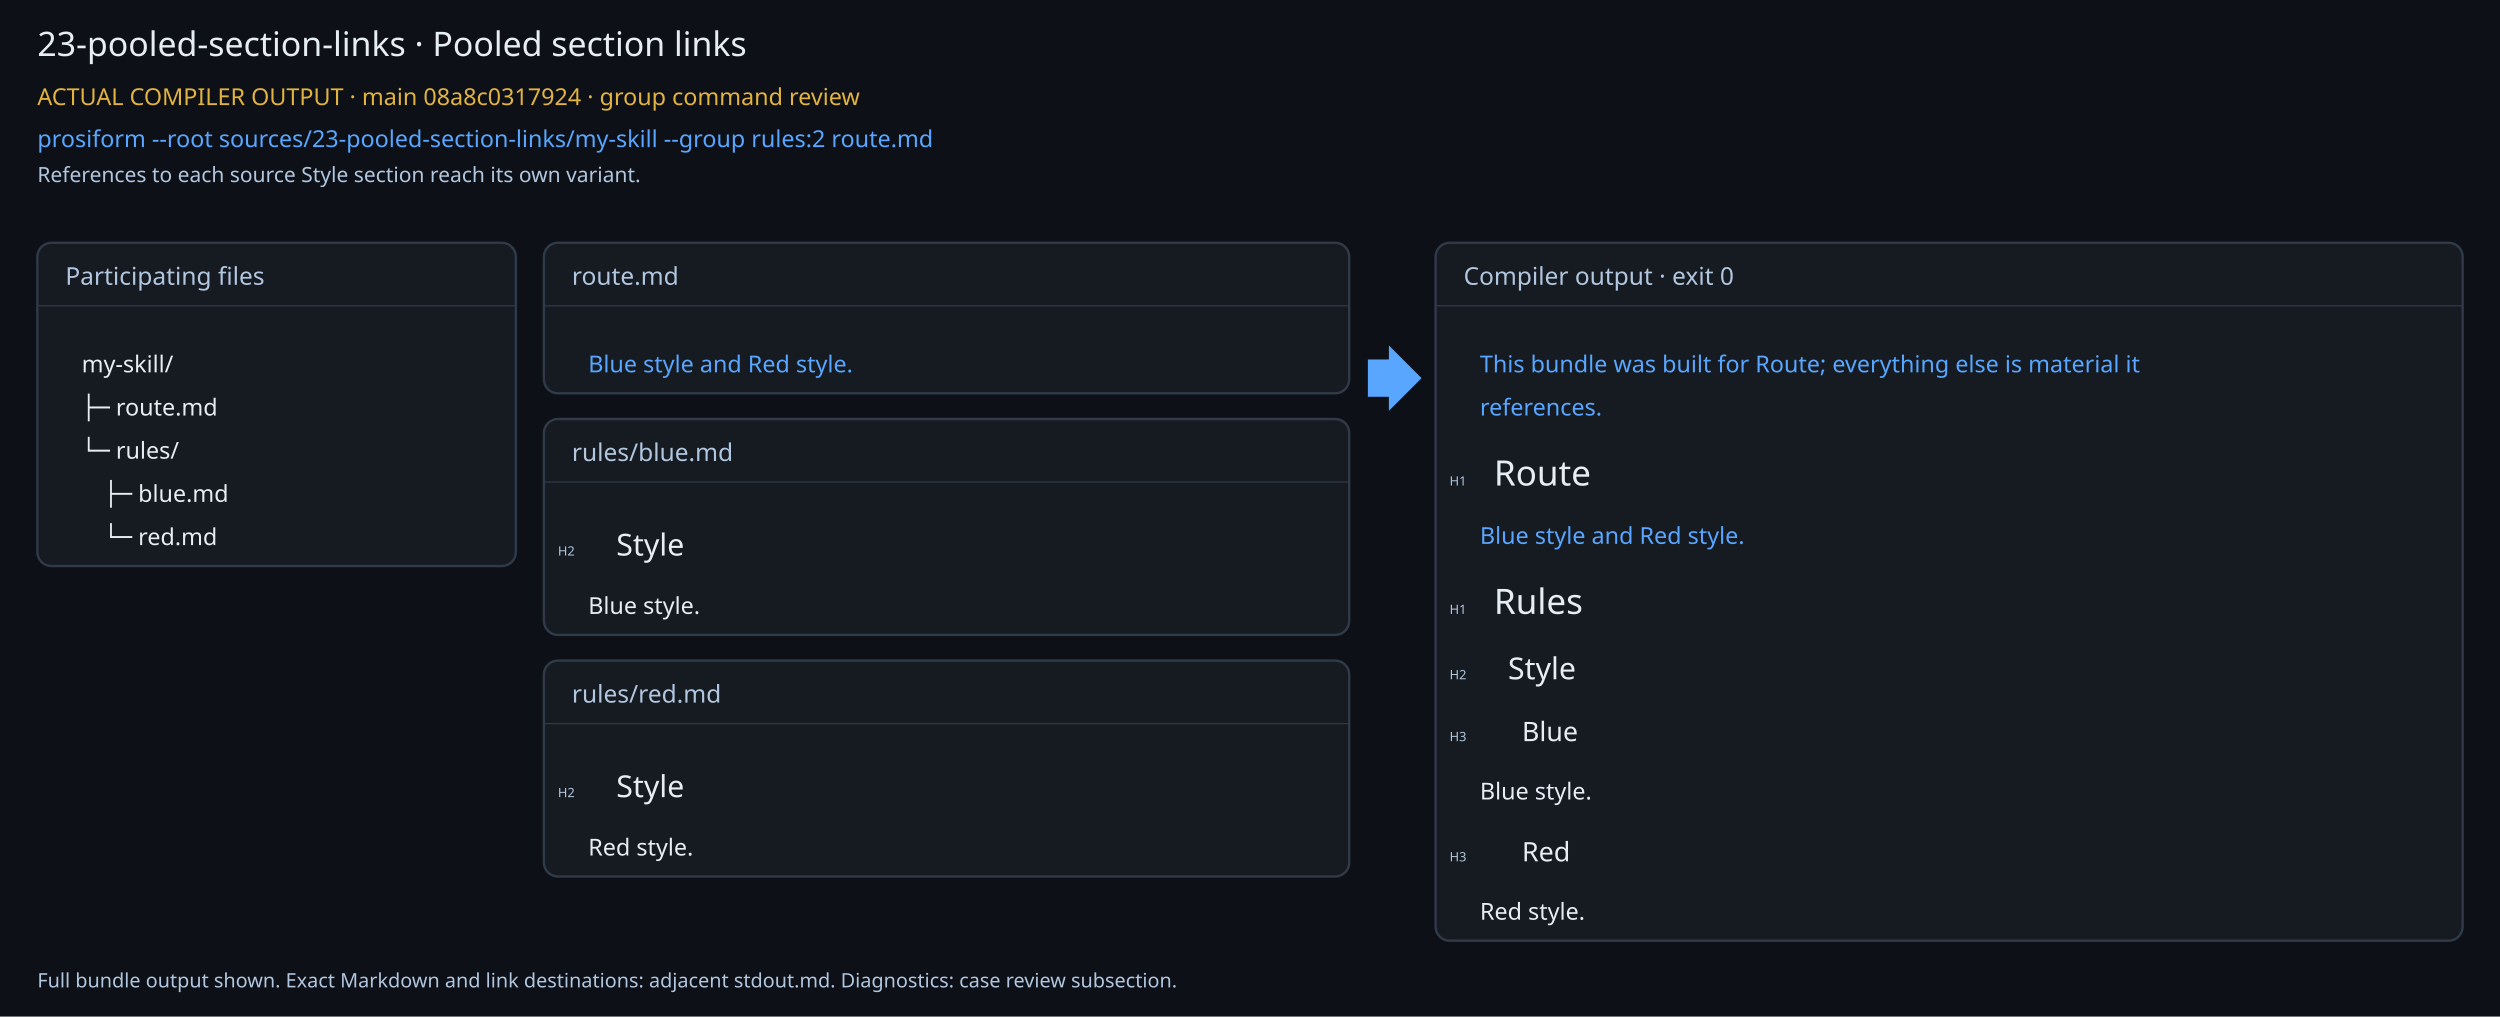
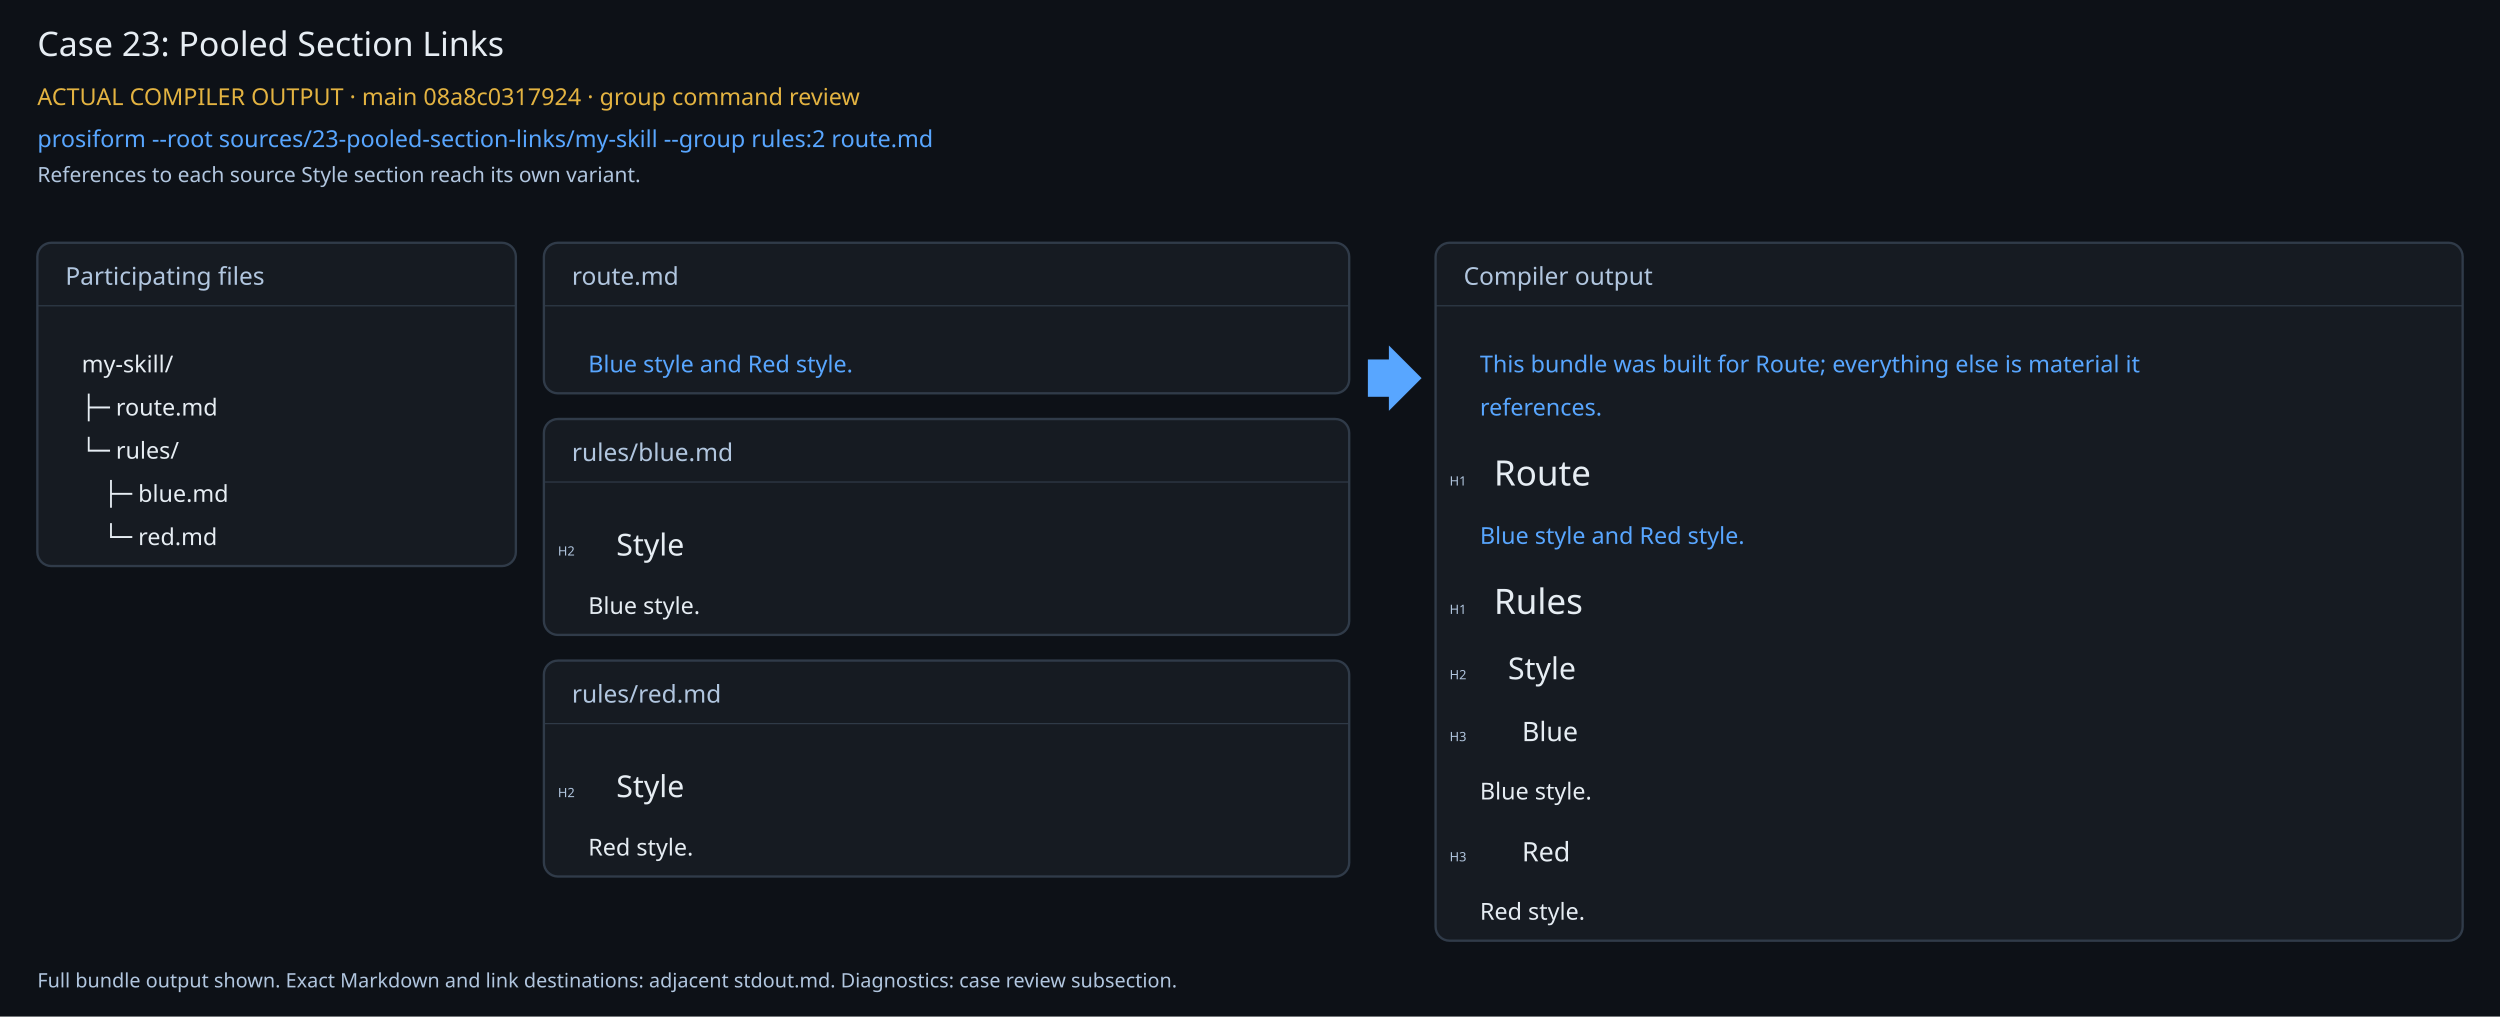
<svg xmlns="http://www.w3.org/2000/svg" width="2142" height="871" viewBox="0 0 2142 871" role="img" aria-labelledby="title desc">
  <rect width="2142" height="871" fill="#0d1117" />
  <g font-family="IBM Plex Mono" xml:space="preserve">
-     <text x="32" y="48" font-size="29" fill="#e6edf3" font-weight="400">23-pooled-section-links · Pooled section links</text>
+     <text x="32" y="48" font-size="29" fill="#e6edf3" font-weight="400">Case 23: Pooled Section Links</text>
    <text x="32" y="90" font-size="20" fill="#e3b341" font-weight="400">ACTUAL COMPILER OUTPUT · main 08a8c0317924 · group command review</text>
    <text x="32" y="126" font-size="20" fill="#58a6ff" font-weight="400">prosiform --root sources/23-pooled-section-links/my-skill --group rules:2 route.md</text>
    <text x="32" y="156" font-size="18" fill="#b1c6df" font-weight="400">References to each source Style section reach its own variant.</text>
    <rect x="32" y="208" width="410" height="277" rx="12" fill="#161b22" stroke="#303b49" stroke-width="2" />
    <text x="56" y="244" font-size="21" fill="#b1c6df" font-weight="400">Participating files</text>
    <path d="M32 262 H442" stroke="#303b49" />
    <text x="70" y="319" font-size="20" fill="#e6edf3" font-weight="400">my-skill/</text>
    <text x="70" y="356" font-size="20" fill="#e6edf3" font-weight="400">├─ route.md</text>
    <text x="70" y="393" font-size="20" fill="#e6edf3" font-weight="400">└─ rules/</text>
    <text x="70" y="430" font-size="20" fill="#e6edf3" font-weight="400">   ├─ blue.md</text>
    <text x="70" y="467" font-size="20" fill="#e6edf3" font-weight="400">   └─ red.md</text>
    <rect x="466" y="208" width="690" height="129" rx="12" fill="#161b22" stroke="#303b49" stroke-width="2" />
    <text x="490" y="244" font-size="21" fill="#b1c6df" font-weight="400">route.md</text>
    <path d="M466 262 H1156" stroke="#303b49" />
    <text x="504" y="319" font-size="20" fill="#58a6ff" font-weight="400">Blue style and Red style.</text>
    <rect x="466" y="359" width="690" height="185" rx="12" fill="#161b22" stroke="#303b49" stroke-width="2" />
    <text x="490" y="395" font-size="21" fill="#b1c6df" font-weight="400">rules/blue.md</text>
    <path d="M466 413 H1156" stroke="#303b49" />
    <text x="478" y="476" font-size="11" fill="#b1c6df" font-weight="400">H2</text>
    <text x="528" y="476" font-size="26" fill="#e6edf3" font-weight="500">Style</text>
    <text x="504" y="526" font-size="20" fill="#e6edf3" font-weight="400">Blue style.</text>
    <rect x="466" y="566" width="690" height="185" rx="12" fill="#161b22" stroke="#303b49" stroke-width="2" />
    <text x="490" y="602" font-size="21" fill="#b1c6df" font-weight="400">rules/red.md</text>
    <path d="M466 620 H1156" stroke="#303b49" />
    <text x="478" y="683" font-size="11" fill="#b1c6df" font-weight="400">H2</text>
    <text x="528" y="683" font-size="26" fill="#e6edf3" font-weight="500">Style</text>
    <text x="504" y="733" font-size="20" fill="#e6edf3" font-weight="400">Red style.</text>
    <rect x="1230" y="208" width="880" height="598" rx="12" fill="#161b22" stroke="#303b49" stroke-width="2" />
-     <text x="1254" y="244" font-size="21" fill="#b1c6df" font-weight="400">Compiler output · exit 0</text>
+     <text x="1254" y="244" font-size="21" fill="#b1c6df" font-weight="400">Compiler output</text>
    <path d="M1230 262 H2110" stroke="#303b49" />
    <text x="1268" y="319" font-size="20" fill="#58a6ff" font-weight="400">This bundle was built for Route; everything else is material it</text>
    <text x="1268" y="356" font-size="20" fill="#58a6ff" font-weight="400">references.</text>
    <text x="1242" y="416" font-size="11" fill="#b1c6df" font-weight="400">H1</text>
    <text x="1280" y="416" font-size="30" fill="#e6edf3" font-weight="500">Route</text>
    <text x="1268" y="466" font-size="20" fill="#58a6ff" font-weight="400">Blue style and Red style.</text>
    <text x="1242" y="526" font-size="11" fill="#b1c6df" font-weight="400">H1</text>
    <text x="1280" y="526" font-size="30" fill="#e6edf3" font-weight="500">Rules</text>
    <text x="1242" y="582" font-size="11" fill="#b1c6df" font-weight="400">H2</text>
    <text x="1292" y="582" font-size="26" fill="#e6edf3" font-weight="500">Style</text>
    <text x="1242" y="635" font-size="11" fill="#b1c6df" font-weight="400">H3</text>
    <text x="1304" y="635" font-size="23" fill="#e6edf3" font-weight="500">Blue</text>
    <text x="1268" y="685" font-size="20" fill="#e6edf3" font-weight="400">Blue style.</text>
    <text x="1242" y="738" font-size="11" fill="#b1c6df" font-weight="400">H3</text>
    <text x="1304" y="738" font-size="23" fill="#e6edf3" font-weight="500">Red</text>
    <text x="1268" y="788" font-size="20" fill="#e6edf3" font-weight="400">Red style.</text>
    <path d="M1172 308 H1190 V296 L1218 324 L1190 352 V340 H1172Z" fill="#58a6ff" />
    <text x="32" y="846" font-size="17" fill="#b1c6df" font-weight="400">Full bundle output shown. Exact Markdown and link destinations: adjacent stdout.md. Diagnostics: case review subsection.</text>
  </g>
</svg>
